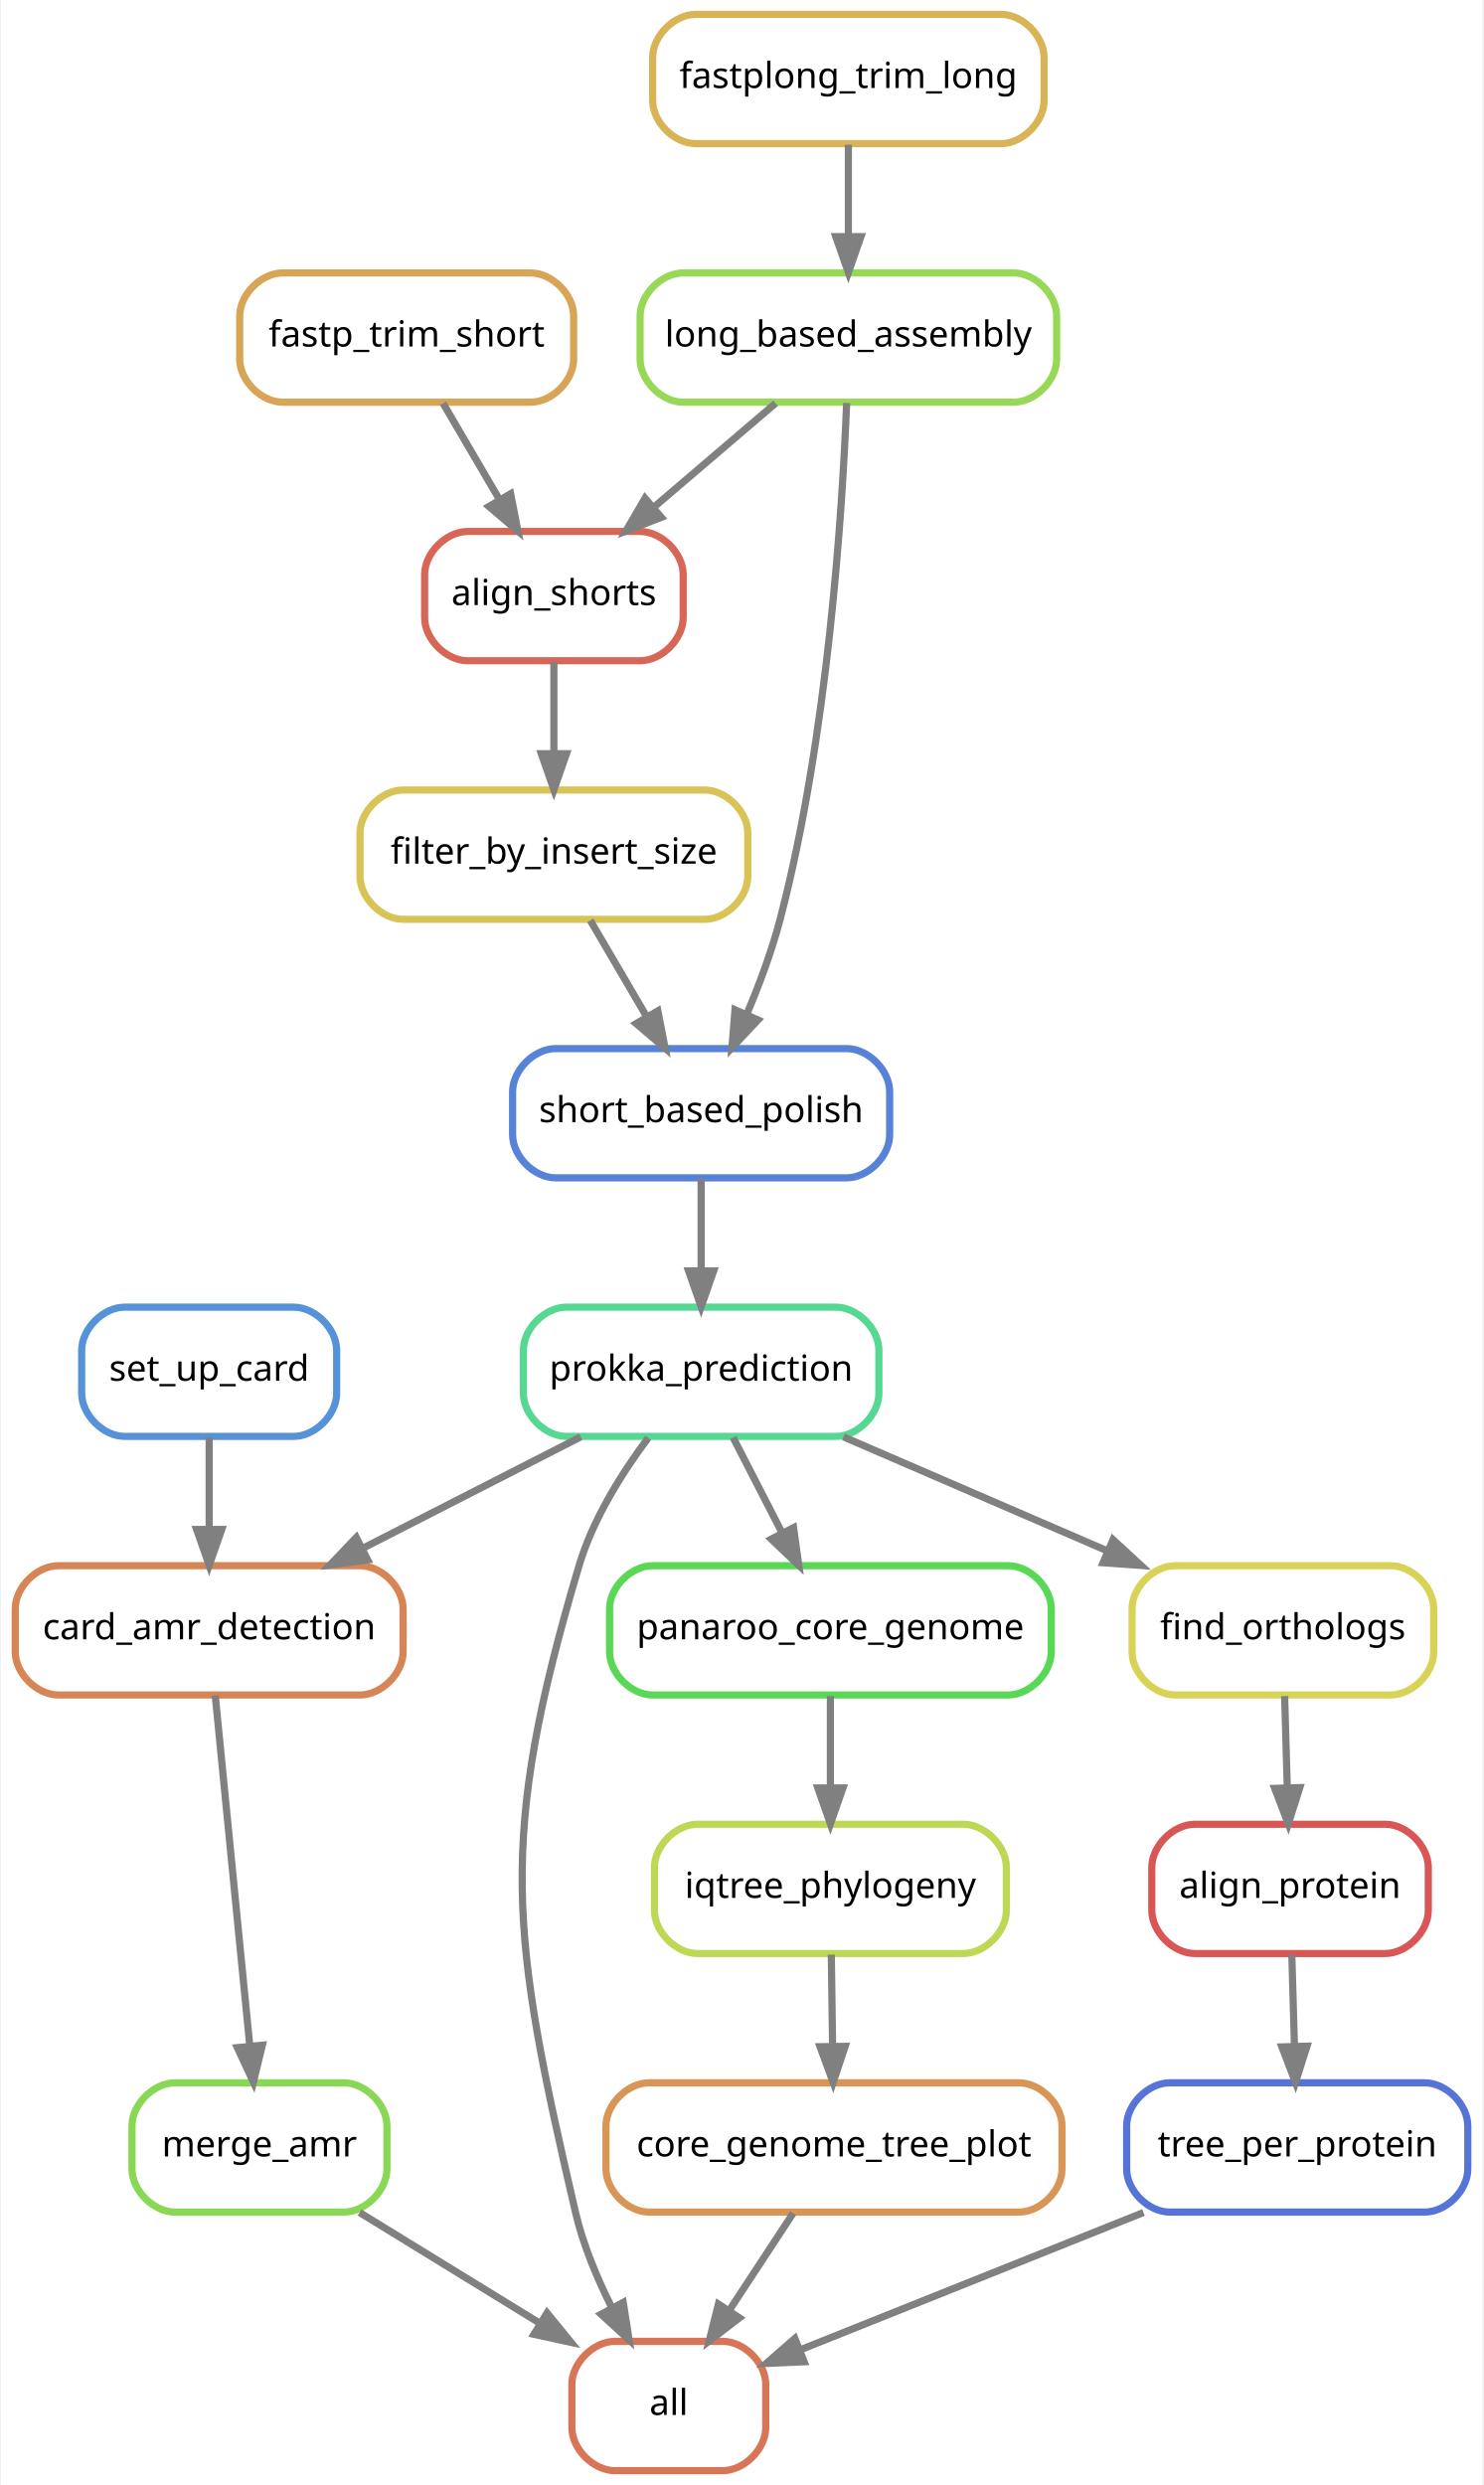
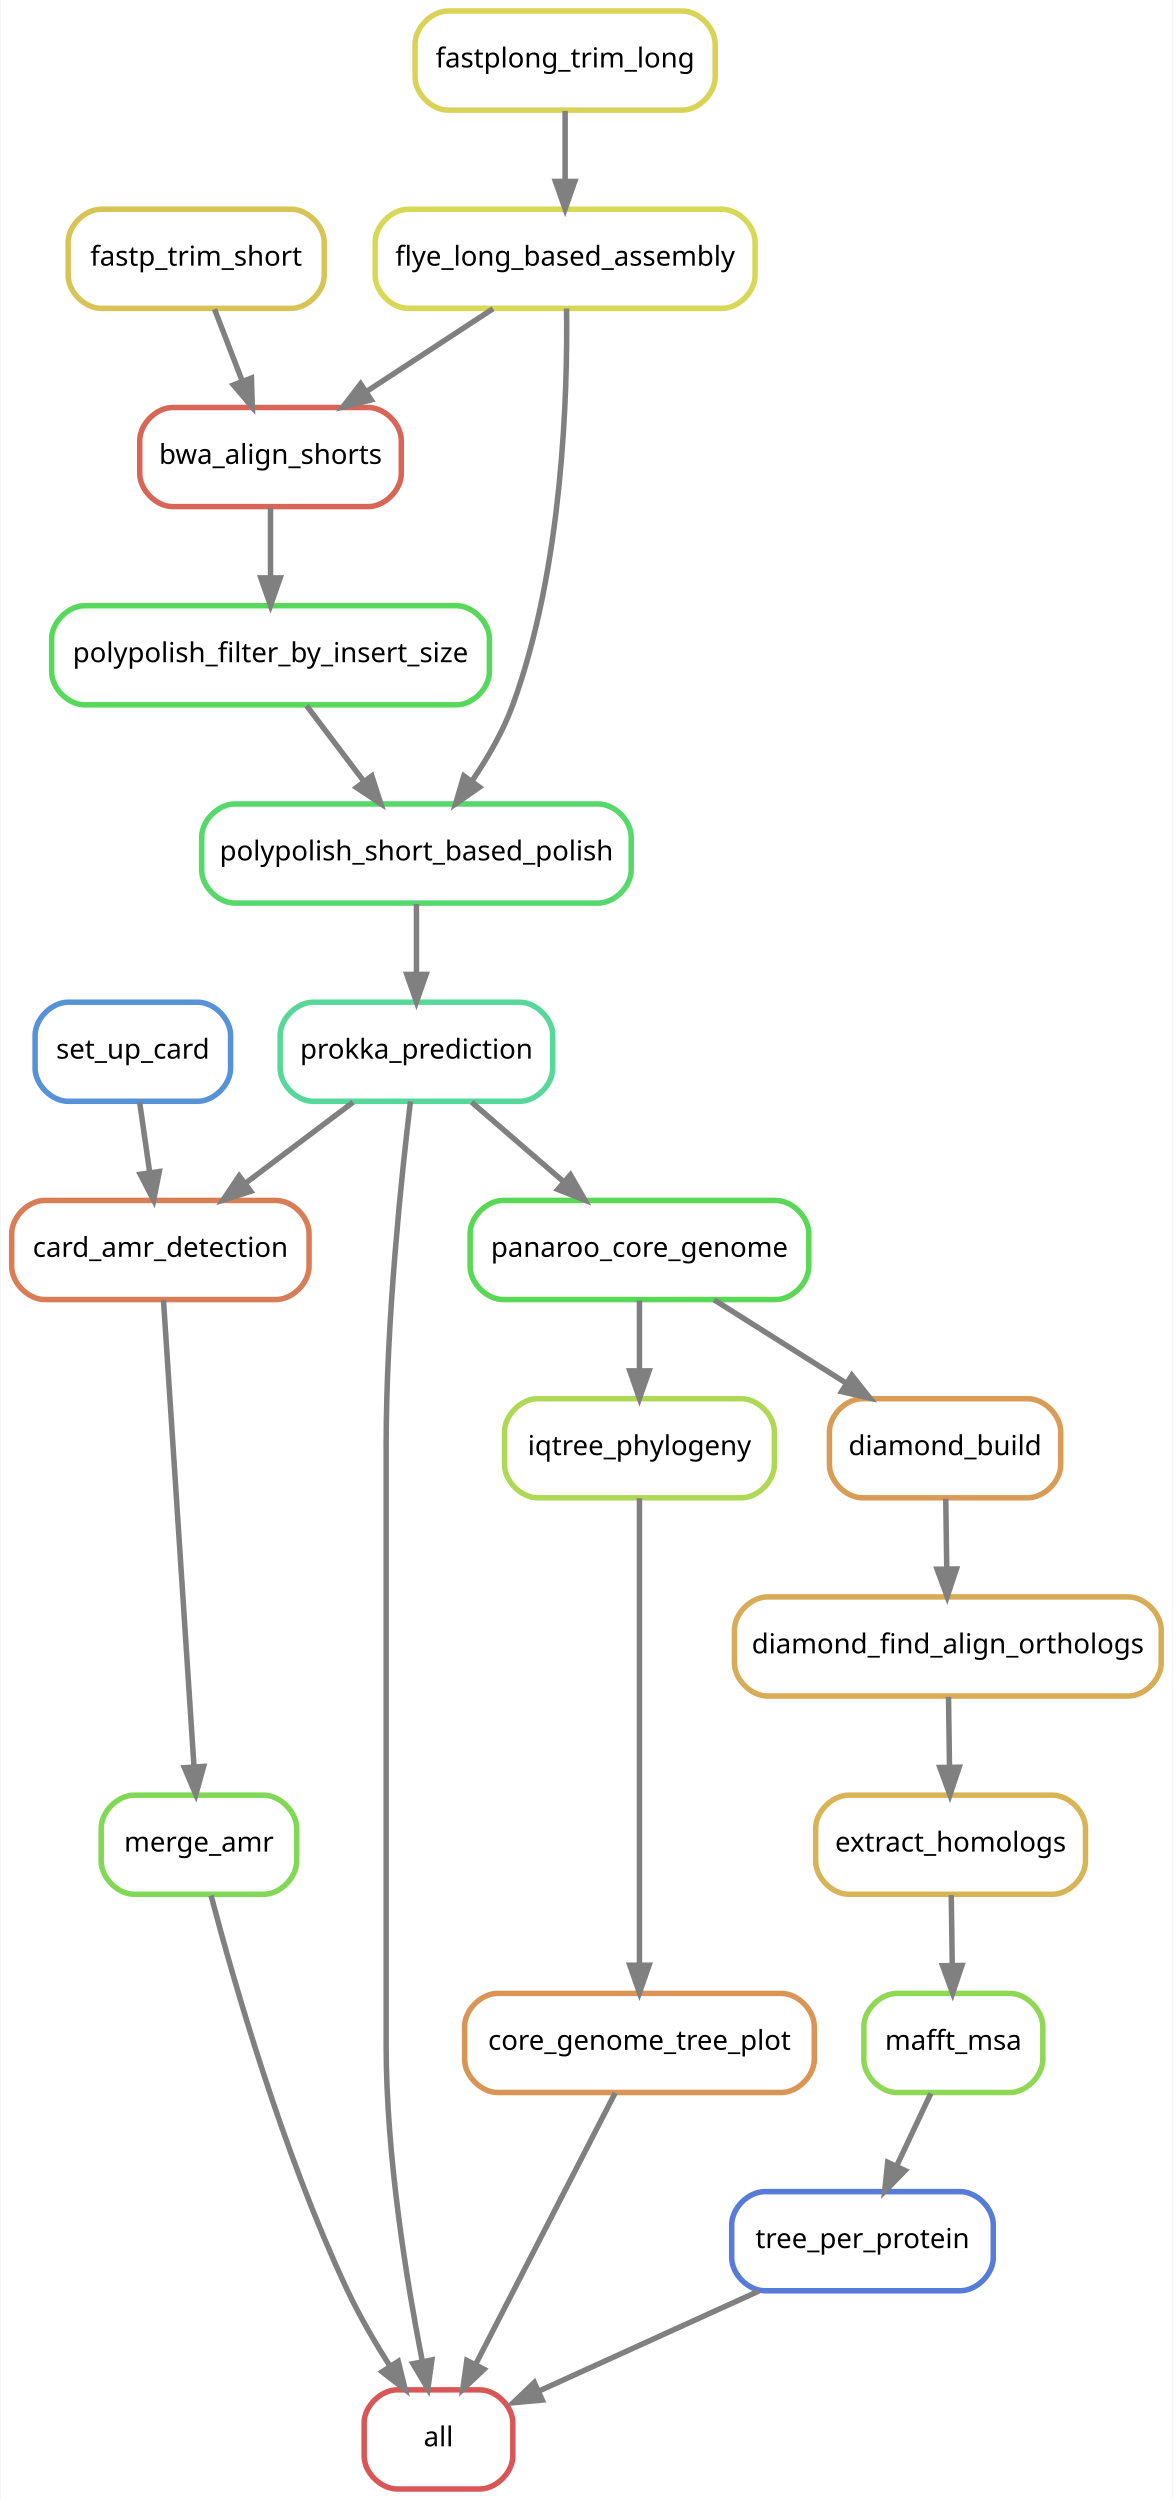
- <svg xmlns="http://www.w3.org/2000/svg" width="413pt" height="692pt" viewBox="0.00 0.00 412.50 692.00">
-   <g id="graph0" class="graph" transform="scale(1 1) rotate(0) translate(4 688)">
-     <polygon fill="white" stroke="transparent" points="-4,4 -4,-688 408.5,-688 408.5,4 -4,4" />
+ <svg xmlns="http://www.w3.org/2000/svg" width="426pt" height="908pt" viewBox="0.00 0.00 425.50 908.00">
+   <g id="graph0" class="graph" transform="scale(1 1) rotate(0) translate(4 904)">
+     <polygon fill="white" stroke="transparent" points="-4,4 -4,-904 421.5,-904 421.5,4 -4,4" />
    <g id="node1" class="node">
-       <path fill="none" stroke="#d87556" stroke-width="2" d="M197,-36C197,-36 167,-36 167,-36 161,-36 155,-30 155,-24 155,-24 155,-12 155,-12 155,-6 161,0 167,0 167,0 197,0 197,0 203,0 209,-6 209,-12 209,-12 209,-24 209,-24 209,-30 203,-36 197,-36" />
-       <text text-anchor="middle" x="182" y="-15.5" font-family="sans" font-size="10.00">all</text>
+       <path fill="none" stroke="#d85656" stroke-width="2" d="M170,-36C170,-36 140,-36 140,-36 134,-36 128,-30 128,-24 128,-24 128,-12 128,-12 128,-6 134,0 140,0 140,0 170,0 170,0 176,0 182,-6 182,-12 182,-12 182,-24 182,-24 182,-30 176,-36 170,-36" />
+       <text text-anchor="middle" x="155" y="-15.5" font-family="sans" font-size="10.00">all</text>
    </g>
    <g id="node2" class="node">
-       <path fill="none" stroke="#56d892" stroke-width="2" d="M228.5,-324C228.5,-324 153.5,-324 153.5,-324 147.5,-324 141.5,-318 141.5,-312 141.5,-312 141.5,-300 141.5,-300 141.5,-294 147.5,-288 153.5,-288 153.5,-288 228.5,-288 228.5,-288 234.5,-288 240.5,-294 240.5,-300 240.5,-300 240.5,-312 240.5,-312 240.5,-318 234.5,-324 228.5,-324" />
-       <text text-anchor="middle" x="191" y="-303.5" font-family="sans" font-size="10.00">prokka_prediction</text>
+       <path fill="none" stroke="#56d89a" stroke-width="2" d="M184.5,-540C184.5,-540 109.5,-540 109.5,-540 103.5,-540 97.5,-534 97.5,-528 97.5,-528 97.5,-516 97.5,-516 97.5,-510 103.5,-504 109.5,-504 109.5,-504 184.5,-504 184.5,-504 190.5,-504 196.5,-510 196.5,-516 196.5,-516 196.5,-528 196.5,-528 196.5,-534 190.5,-540 184.5,-540" />
+       <text text-anchor="middle" x="147" y="-519.5" font-family="sans" font-size="10.00">prokka_prediction</text>
+     </g>
+     <g id="edge4" class="edge">
+       <path fill="none" stroke="grey" stroke-width="2" d="M144.83,-503.98C141.62,-477.37 136,-424.25 136,-379 136,-379 136,-379 136,-161 136,-120.86 143.55,-74.9 149.13,-46.4" />
+       <polygon fill="grey" stroke="grey" stroke-width="2" points="152.61,-46.88 151.16,-36.39 145.74,-45.5 152.61,-46.88" />
+     </g>
+     <g id="node11" class="node">
+       <path fill="none" stroke="#59d856" stroke-width="2" d="M277.5,-468C277.5,-468 178.5,-468 178.5,-468 172.5,-468 166.5,-462 166.5,-456 166.5,-456 166.5,-444 166.5,-444 166.5,-438 172.5,-432 178.5,-432 178.5,-432 277.5,-432 277.5,-432 283.5,-432 289.5,-438 289.5,-444 289.5,-444 289.5,-456 289.5,-456 289.5,-462 283.5,-468 277.5,-468" />
+       <text text-anchor="middle" x="228" y="-447.5" font-family="sans" font-size="10.00">panaroo_core_genome</text>
+     </g>
+     <g id="edge14" class="edge">
+       <path fill="none" stroke="grey" stroke-width="2" d="M167.02,-503.7C177.13,-494.97 189.54,-484.24 200.52,-474.75" />
+       <polygon fill="grey" stroke="grey" stroke-width="2" points="202.93,-477.29 208.21,-468.1 198.35,-471.99 202.93,-477.29" />
+     </g>
+     <g id="node13" class="node">
+       <path fill="none" stroke="#d87d56" stroke-width="2" d="M96,-468C96,-468 12,-468 12,-468 6,-468 0,-462 0,-456 0,-456 0,-444 0,-444 0,-438 6,-432 12,-432 12,-432 96,-432 96,-432 102,-432 108,-438 108,-444 108,-444 108,-456 108,-456 108,-462 102,-468 96,-468" />
+       <text text-anchor="middle" x="54" y="-447.5" font-family="sans" font-size="10.00">card_amr_detection</text>
+     </g>
+     <g id="edge17" class="edge">
+       <path fill="none" stroke="grey" stroke-width="2" d="M124.01,-503.7C112.19,-494.8 97.61,-483.82 84.82,-474.2" />
+       <polygon fill="grey" stroke="grey" stroke-width="2" points="86.82,-471.32 76.72,-468.1 82.61,-476.91 86.82,-471.32" />
+     </g>
+     <g id="node3" class="node">
+       <path fill="none" stroke="#56d86b" stroke-width="2" d="M213,-612C213,-612 81,-612 81,-612 75,-612 69,-606 69,-600 69,-600 69,-588 69,-588 69,-582 75,-576 81,-576 81,-576 213,-576 213,-576 219,-576 225,-582 225,-588 225,-588 225,-600 225,-600 225,-606 219,-612 213,-612" />
+       <text text-anchor="middle" x="147" y="-591.5" font-family="sans" font-size="10.00">polypolish_short_based_polish</text>
+     </g>
+     <g id="edge5" class="edge">
+       <path fill="none" stroke="grey" stroke-width="2" d="M147,-575.7C147,-567.98 147,-558.71 147,-550.11" />
+       <polygon fill="grey" stroke="grey" stroke-width="2" points="150.5,-550.1 147,-540.1 143.5,-550.1 150.5,-550.1" />
+     </g>
+     <g id="node4" class="node">
+       <path fill="none" stroke="#56d85b" stroke-width="2" d="M161.5,-684C161.5,-684 26.5,-684 26.5,-684 20.5,-684 14.5,-678 14.5,-672 14.5,-672 14.5,-660 14.5,-660 14.5,-654 20.5,-648 26.5,-648 26.5,-648 161.5,-648 161.5,-648 167.5,-648 173.5,-654 173.5,-660 173.5,-660 173.5,-672 173.5,-672 173.5,-678 167.5,-684 161.5,-684" />
+       <text text-anchor="middle" x="94" y="-663.5" font-family="sans" font-size="10.00">polypolish_filter_by_insert_size</text>
+     </g>
+     <g id="edge6" class="edge">
+       <path fill="none" stroke="grey" stroke-width="2" d="M107.1,-647.7C113.39,-639.39 121.05,-629.28 127.96,-620.14" />
+       <polygon fill="grey" stroke="grey" stroke-width="2" points="130.8,-622.19 134.05,-612.1 125.22,-617.96 130.8,-622.19" />
+     </g>
+     <g id="node5" class="node">
+       <path fill="none" stroke="#d86656" stroke-width="2" d="M129.5,-756C129.5,-756 58.5,-756 58.5,-756 52.5,-756 46.5,-750 46.5,-744 46.5,-744 46.5,-732 46.5,-732 46.5,-726 52.5,-720 58.5,-720 58.5,-720 129.5,-720 129.5,-720 135.5,-720 141.5,-726 141.5,-732 141.5,-732 141.5,-744 141.5,-744 141.5,-750 135.5,-756 129.5,-756" />
+       <text text-anchor="middle" x="94" y="-735.5" font-family="sans" font-size="10.00">bwa_align_shorts</text>
+     </g>
+     <g id="edge8" class="edge">
+       <path fill="none" stroke="grey" stroke-width="2" d="M94,-719.7C94,-711.98 94,-702.71 94,-694.11" />
+       <polygon fill="grey" stroke="grey" stroke-width="2" points="97.5,-694.1 94,-684.1 90.5,-694.1 97.5,-694.1" />
+     </g>
+     <g id="node6" class="node">
+       <path fill="none" stroke="#d8c356" stroke-width="2" d="M101.5,-828C101.5,-828 32.5,-828 32.5,-828 26.5,-828 20.5,-822 20.5,-816 20.5,-816 20.5,-804 20.5,-804 20.5,-798 26.5,-792 32.5,-792 32.5,-792 101.5,-792 101.5,-792 107.5,-792 113.5,-798 113.5,-804 113.5,-804 113.5,-816 113.5,-816 113.5,-822 107.5,-828 101.5,-828" />
+       <text text-anchor="middle" x="67" y="-807.5" font-family="sans" font-size="10.00">fastp_trim_short</text>
+     </g>
+     <g id="edge9" class="edge">
+       <path fill="none" stroke="grey" stroke-width="2" d="M73.67,-791.7C76.71,-783.81 80.38,-774.3 83.76,-765.55" />
+       <polygon fill="grey" stroke="grey" stroke-width="2" points="87.07,-766.69 87.4,-756.1 80.54,-764.17 87.07,-766.69" />
+     </g>
+     <g id="node7" class="node">
+       <path fill="none" stroke="#d6d856" stroke-width="2" d="M258,-828C258,-828 144,-828 144,-828 138,-828 132,-822 132,-816 132,-816 132,-804 132,-804 132,-798 138,-792 144,-792 144,-792 258,-792 258,-792 264,-792 270,-798 270,-804 270,-804 270,-816 270,-816 270,-822 264,-828 258,-828" />
+       <text text-anchor="middle" x="201" y="-807.5" font-family="sans" font-size="10.00">flye_long_based_assembly</text>
+     </g>
+     <g id="edge7" class="edge">
+       <path fill="none" stroke="grey" stroke-width="2" d="M201.53,-791.95C201.92,-761.91 200.27,-697.96 182,-648 178.46,-638.32 172.83,-628.63 167.12,-620.25" />
+       <polygon fill="grey" stroke="grey" stroke-width="2" points="169.89,-618.11 161.22,-612.03 164.21,-622.19 169.89,-618.11" />
+     </g>
+     <g id="edge10" class="edge">
+       <path fill="none" stroke="grey" stroke-width="2" d="M174.82,-791.88C160.96,-782.81 143.76,-771.55 128.79,-761.76" />
+       <polygon fill="grey" stroke="grey" stroke-width="2" points="130.56,-758.74 120.28,-756.19 126.73,-764.59 130.56,-758.74" />
+     </g>
+     <g id="node8" class="node">
+       <path fill="none" stroke="#d8d356" stroke-width="2" d="M243.5,-900C243.5,-900 158.5,-900 158.5,-900 152.5,-900 146.5,-894 146.5,-888 146.5,-888 146.5,-876 146.5,-876 146.5,-870 152.5,-864 158.5,-864 158.5,-864 243.5,-864 243.5,-864 249.5,-864 255.5,-870 255.5,-876 255.5,-876 255.5,-888 255.5,-888 255.5,-894 249.5,-900 243.5,-900" />
+       <text text-anchor="middle" x="201" y="-879.5" font-family="sans" font-size="10.00">fastplong_trim_long</text>
+     </g>
+     <g id="edge11" class="edge">
+       <path fill="none" stroke="grey" stroke-width="2" d="M201,-863.7C201,-855.98 201,-846.71 201,-838.11" />
+       <polygon fill="grey" stroke="grey" stroke-width="2" points="204.5,-838.1 201,-828.1 197.5,-838.1 204.5,-838.1" />
+     </g>
+     <g id="node9" class="node">
+       <path fill="none" stroke="#d89556" stroke-width="2" d="M279.5,-180C279.5,-180 176.5,-180 176.5,-180 170.5,-180 164.5,-174 164.5,-168 164.5,-168 164.5,-156 164.5,-156 164.5,-150 170.5,-144 176.5,-144 176.5,-144 279.5,-144 279.5,-144 285.5,-144 291.5,-150 291.5,-156 291.5,-156 291.5,-168 291.5,-168 291.5,-174 285.5,-180 279.5,-180" />
+       <text text-anchor="middle" x="228" y="-159.5" font-family="sans" font-size="10.00">core_genome_tree_plot</text>
+     </g>
+     <g id="edge2" class="edge">
+       <path fill="none" stroke="grey" stroke-width="2" d="M219.19,-143.87C206.59,-119.35 183.29,-74.03 168.5,-45.26" />
+       <polygon fill="grey" stroke="grey" stroke-width="2" points="171.52,-43.48 163.84,-36.19 165.3,-46.68 171.52,-43.48" />
+     </g>
+     <g id="node10" class="node">
+       <path fill="none" stroke="#afd856" stroke-width="2" d="M265,-396C265,-396 191,-396 191,-396 185,-396 179,-390 179,-384 179,-384 179,-372 179,-372 179,-366 185,-360 191,-360 191,-360 265,-360 265,-360 271,-360 277,-366 277,-372 277,-372 277,-384 277,-384 277,-390 271,-396 265,-396" />
+       <text text-anchor="middle" x="228" y="-375.5" font-family="sans" font-size="10.00">iqtree_phylogeny</text>
+     </g>
+     <g id="edge12" class="edge">
+       <path fill="none" stroke="grey" stroke-width="2" d="M228,-359.85C228,-322.83 228,-235.18 228,-190.39" />
+       <polygon fill="grey" stroke="grey" stroke-width="2" points="231.5,-190.23 228,-180.23 224.5,-190.23 231.5,-190.23" />
+     </g>
+     <g id="edge13" class="edge">
+       <path fill="none" stroke="grey" stroke-width="2" d="M228,-431.7C228,-423.98 228,-414.71 228,-406.11" />
+       <polygon fill="grey" stroke="grey" stroke-width="2" points="231.5,-406.1 228,-396.1 224.5,-406.1 231.5,-406.1" />
+     </g>
+     <g id="node19" class="node">
+       <path fill="none" stroke="#d89c56" stroke-width="2" d="M369,-396C369,-396 309,-396 309,-396 303,-396 297,-390 297,-384 297,-384 297,-372 297,-372 297,-366 303,-360 309,-360 309,-360 369,-360 369,-360 375,-360 381,-366 381,-372 381,-372 381,-384 381,-384 381,-390 375,-396 369,-396" />
+       <text text-anchor="middle" x="339" y="-375.5" font-family="sans" font-size="10.00">diamond_build</text>
+     </g>
+     <g id="edge22" class="edge">
+       <path fill="none" stroke="grey" stroke-width="2" d="M255.15,-431.88C269.53,-422.81 287.38,-411.55 302.91,-401.76" />
+       <polygon fill="grey" stroke="grey" stroke-width="2" points="305.15,-404.48 311.74,-396.19 301.42,-398.56 305.15,-404.48" />
+     </g>
+     <g id="node12" class="node">
+       <path fill="none" stroke="#80d856" stroke-width="2" d="M91.5,-252C91.5,-252 44.5,-252 44.5,-252 38.5,-252 32.5,-246 32.5,-240 32.5,-240 32.5,-228 32.5,-228 32.5,-222 38.5,-216 44.5,-216 44.5,-216 91.5,-216 91.5,-216 97.5,-216 103.5,-222 103.5,-228 103.5,-228 103.5,-240 103.5,-240 103.5,-246 97.5,-252 91.5,-252" />
+       <text text-anchor="middle" x="68" y="-231.5" font-family="sans" font-size="10.00">merge_amr</text>
    </g>
    <g id="edge3" class="edge">
-       <path fill="none" stroke="grey" stroke-width="2" d="M176.28,-287.62C168.96,-277.84 160.86,-264.99 157,-252 134.23,-175.31 137.91,-149.93 156,-72 158.1,-62.96 161.97,-53.68 166.09,-45.47" />
-       <polygon fill="grey" stroke="grey" stroke-width="2" points="169.31,-46.86 170.95,-36.39 163.14,-43.55 169.31,-46.86" />
+       <path fill="none" stroke="grey" stroke-width="2" d="M72.41,-215.57C80.33,-185.47 98.38,-122.14 122,-72 126.39,-62.68 132.06,-52.98 137.47,-44.47" />
+       <polygon fill="grey" stroke="grey" stroke-width="2" points="140.4,-46.37 142.93,-36.09 134.54,-42.55 140.4,-46.37" />
    </g>
-     <g id="node11" class="node">
-       <path fill="none" stroke="#59d856" stroke-width="2" d="M276.5,-252C276.5,-252 177.5,-252 177.5,-252 171.5,-252 165.5,-246 165.5,-240 165.5,-240 165.5,-228 165.5,-228 165.5,-222 171.5,-216 177.5,-216 177.5,-216 276.5,-216 276.5,-216 282.5,-216 288.5,-222 288.5,-228 288.5,-228 288.5,-240 288.5,-240 288.5,-246 282.5,-252 276.5,-252" />
-       <text text-anchor="middle" x="227" y="-231.5" font-family="sans" font-size="10.00">panaroo_core_genome</text>
+     <g id="edge15" class="edge">
+       <path fill="none" stroke="grey" stroke-width="2" d="M55.12,-431.85C57.54,-394.83 63.28,-307.18 66.21,-262.39" />
+       <polygon fill="grey" stroke="grey" stroke-width="2" points="69.71,-262.44 66.87,-252.23 62.73,-261.98 69.71,-262.44" />
    </g>
-     <g id="edge14" class="edge">
-       <path fill="none" stroke="grey" stroke-width="2" d="M199.9,-287.7C204,-279.73 208.95,-270.1 213.49,-261.26" />
-       <polygon fill="grey" stroke="grey" stroke-width="2" points="216.74,-262.6 218.2,-252.1 210.52,-259.4 216.74,-262.6" />
+     <g id="node14" class="node">
+       <path fill="none" stroke="#5692d8" stroke-width="2" d="M67.5,-540C67.5,-540 20.5,-540 20.5,-540 14.5,-540 8.5,-534 8.5,-528 8.5,-528 8.5,-516 8.5,-516 8.5,-510 14.5,-504 20.5,-504 20.5,-504 67.5,-504 67.5,-504 73.5,-504 79.5,-510 79.5,-516 79.5,-516 79.5,-528 79.5,-528 79.5,-534 73.5,-540 67.5,-540" />
+       <text text-anchor="middle" x="44" y="-519.5" font-family="sans" font-size="10.00">set_up_card</text>
    </g>
-     <g id="node13" class="node">
-       <path fill="none" stroke="#d88556" stroke-width="2" d="M96,-252C96,-252 12,-252 12,-252 6,-252 0,-246 0,-240 0,-240 0,-228 0,-228 0,-222 6,-216 12,-216 12,-216 96,-216 96,-216 102,-216 108,-222 108,-228 108,-228 108,-240 108,-240 108,-246 102,-252 96,-252" />
-       <text text-anchor="middle" x="54" y="-231.5" font-family="sans" font-size="10.00">card_amr_detection</text>
+     <g id="edge16" class="edge">
+       <path fill="none" stroke="grey" stroke-width="2" d="M46.47,-503.7C47.57,-495.98 48.9,-486.71 50.13,-478.11" />
+       <polygon fill="grey" stroke="grey" stroke-width="2" points="53.61,-478.5 51.56,-468.1 46.68,-477.51 53.61,-478.5" />
    </g>
-     <g id="edge17" class="edge">
-       <path fill="none" stroke="grey" stroke-width="2" d="M157.49,-287.88C139.16,-278.51 116.26,-266.81 96.67,-256.8" />
-       <polygon fill="grey" stroke="grey" stroke-width="2" points="98.14,-253.62 87.64,-252.19 94.96,-259.86 98.14,-253.62" />
+     <g id="node15" class="node">
+       <path fill="none" stroke="#567bd8" stroke-width="2" d="M344.5,-108C344.5,-108 273.5,-108 273.5,-108 267.5,-108 261.5,-102 261.5,-96 261.5,-96 261.5,-84 261.5,-84 261.5,-78 267.5,-72 273.5,-72 273.5,-72 344.5,-72 344.5,-72 350.5,-72 356.5,-78 356.5,-84 356.5,-84 356.5,-96 356.5,-96 356.5,-102 350.5,-108 344.5,-108" />
+       <text text-anchor="middle" x="309" y="-87.5" font-family="sans" font-size="10.00">tree_per_protein</text>
+     </g>
+     <g id="edge1" class="edge">
+       <path fill="none" stroke="grey" stroke-width="2" d="M271.33,-71.88C246.96,-60.8 215.4,-46.46 191.31,-35.5" />
+       <polygon fill="grey" stroke="grey" stroke-width="2" points="192.7,-32.29 182.14,-31.34 189.8,-38.66 192.7,-32.29" />
+     </g>
+     <g id="node16" class="node">
+       <path fill="none" stroke="#8fd856" stroke-width="2" d="M362.5,-180C362.5,-180 321.5,-180 321.5,-180 315.5,-180 309.5,-174 309.5,-168 309.5,-168 309.5,-156 309.5,-156 309.5,-150 315.5,-144 321.5,-144 321.5,-144 362.5,-144 362.5,-144 368.5,-144 374.5,-150 374.5,-156 374.5,-156 374.5,-168 374.5,-168 374.5,-174 368.5,-180 362.5,-180" />
+       <text text-anchor="middle" x="342" y="-159.5" font-family="sans" font-size="10.00">mafft_msa</text>
+     </g>
+     <g id="edge18" class="edge">
+       <path fill="none" stroke="grey" stroke-width="2" d="M333.84,-143.7C330.09,-135.73 325.55,-126.1 321.38,-117.26" />
+       <polygon fill="grey" stroke="grey" stroke-width="2" points="324.49,-115.66 317.06,-108.1 318.16,-118.64 324.49,-115.66" />
    </g>
    <g id="node17" class="node">
-       <path fill="none" stroke="#d8d356" stroke-width="2" d="M383,-252C383,-252 323,-252 323,-252 317,-252 311,-246 311,-240 311,-240 311,-228 311,-228 311,-222 317,-216 323,-216 323,-216 383,-216 383,-216 389,-216 395,-222 395,-228 395,-228 395,-240 395,-240 395,-246 389,-252 383,-252" />
-       <text text-anchor="middle" x="353" y="-231.5" font-family="sans" font-size="10.00">find_orthologs</text>
+       <path fill="none" stroke="#d8b456" stroke-width="2" d="M378,-252C378,-252 304,-252 304,-252 298,-252 292,-246 292,-240 292,-240 292,-228 292,-228 292,-222 298,-216 304,-216 304,-216 378,-216 378,-216 384,-216 390,-222 390,-228 390,-228 390,-240 390,-240 390,-246 384,-252 378,-252" />
+       <text text-anchor="middle" x="341" y="-231.5" font-family="sans" font-size="10.00">extract_homologs</text>
+     </g>
+     <g id="edge19" class="edge">
+       <path fill="none" stroke="grey" stroke-width="2" d="M341.25,-215.7C341.36,-207.98 341.49,-198.71 341.61,-190.11" />
+       <polygon fill="grey" stroke="grey" stroke-width="2" points="345.11,-190.15 341.76,-180.1 338.11,-190.05 345.11,-190.15" />
+     </g>
+     <g id="node18" class="node">
+       <path fill="none" stroke="#d8ac56" stroke-width="2" d="M405.5,-324C405.5,-324 274.5,-324 274.5,-324 268.5,-324 262.5,-318 262.5,-312 262.5,-312 262.5,-300 262.5,-300 262.5,-294 268.5,-288 274.5,-288 274.5,-288 405.5,-288 405.5,-288 411.5,-288 417.5,-294 417.5,-300 417.5,-300 417.5,-312 417.5,-312 417.5,-318 411.5,-324 405.5,-324" />
+       <text text-anchor="middle" x="340" y="-303.5" font-family="sans" font-size="10.00">diamond_find_align_orthologs</text>
    </g>
    <g id="edge20" class="edge">
-       <path fill="none" stroke="grey" stroke-width="2" d="M230.63,-287.88C252.78,-278.31 280.56,-266.3 304.06,-256.15" />
-       <polygon fill="grey" stroke="grey" stroke-width="2" points="305.71,-259.25 313.5,-252.07 302.93,-252.82 305.71,-259.25" />
+       <path fill="none" stroke="grey" stroke-width="2" d="M340.25,-287.7C340.36,-279.98 340.49,-270.71 340.61,-262.11" />
+       <polygon fill="grey" stroke="grey" stroke-width="2" points="344.11,-262.15 340.76,-252.1 337.11,-262.05 344.11,-262.15" />
    </g>
-     <g id="node3" class="node">
-       <path fill="none" stroke="#5682d8" stroke-width="2" d="M231.5,-396C231.5,-396 150.5,-396 150.5,-396 144.5,-396 138.5,-390 138.5,-384 138.5,-384 138.5,-372 138.5,-372 138.5,-366 144.5,-360 150.5,-360 150.5,-360 231.5,-360 231.5,-360 237.5,-360 243.5,-366 243.5,-372 243.5,-372 243.5,-384 243.5,-384 243.5,-390 237.5,-396 231.5,-396" />
-       <text text-anchor="middle" x="191" y="-375.5" font-family="sans" font-size="10.00">short_based_polish</text>
-     </g>
-     <g id="edge5" class="edge">
-       <path fill="none" stroke="grey" stroke-width="2" d="M191,-359.7C191,-351.98 191,-342.71 191,-334.11" />
-       <polygon fill="grey" stroke="grey" stroke-width="2" points="194.5,-334.1 191,-324.1 187.5,-334.1 194.5,-334.1" />
-     </g>
-     <g id="node4" class="node">
-       <path fill="none" stroke="#d8c356" stroke-width="2" d="M192,-468C192,-468 108,-468 108,-468 102,-468 96,-462 96,-456 96,-456 96,-444 96,-444 96,-438 102,-432 108,-432 108,-432 192,-432 192,-432 198,-432 204,-438 204,-444 204,-444 204,-456 204,-456 204,-462 198,-468 192,-468" />
-       <text text-anchor="middle" x="150" y="-447.5" font-family="sans" font-size="10.00">filter_by_insert_size</text>
-     </g>
-     <g id="edge6" class="edge">
-       <path fill="none" stroke="grey" stroke-width="2" d="M160.13,-431.7C164.85,-423.64 170.56,-413.89 175.78,-404.98" />
-       <polygon fill="grey" stroke="grey" stroke-width="2" points="178.95,-406.5 180.98,-396.1 172.91,-402.96 178.95,-406.5" />
-     </g>
-     <g id="node5" class="node">
-       <path fill="none" stroke="#d86656" stroke-width="2" d="M174,-540C174,-540 126,-540 126,-540 120,-540 114,-534 114,-528 114,-528 114,-516 114,-516 114,-510 120,-504 126,-504 126,-504 174,-504 174,-504 180,-504 186,-510 186,-516 186,-516 186,-528 186,-528 186,-534 180,-540 174,-540" />
-       <text text-anchor="middle" x="150" y="-519.5" font-family="sans" font-size="10.00">align_shorts</text>
-     </g>
-     <g id="edge8" class="edge">
-       <path fill="none" stroke="grey" stroke-width="2" d="M150,-503.7C150,-495.98 150,-486.71 150,-478.11" />
-       <polygon fill="grey" stroke="grey" stroke-width="2" points="153.5,-478.1 150,-468.1 146.5,-478.1 153.5,-478.1" />
-     </g>
-     <g id="node6" class="node">
-       <path fill="none" stroke="#d8a456" stroke-width="2" d="M143.5,-612C143.5,-612 74.5,-612 74.5,-612 68.5,-612 62.5,-606 62.5,-600 62.5,-600 62.5,-588 62.5,-588 62.5,-582 68.5,-576 74.5,-576 74.5,-576 143.5,-576 143.5,-576 149.5,-576 155.5,-582 155.5,-588 155.5,-588 155.5,-600 155.5,-600 155.5,-606 149.5,-612 143.5,-612" />
-       <text text-anchor="middle" x="109" y="-591.5" font-family="sans" font-size="10.00">fastp_trim_short</text>
-     </g>
-     <g id="edge9" class="edge">
-       <path fill="none" stroke="grey" stroke-width="2" d="M119.13,-575.7C123.85,-567.64 129.56,-557.89 134.78,-548.98" />
-       <polygon fill="grey" stroke="grey" stroke-width="2" points="137.95,-550.5 139.98,-540.1 131.91,-546.96 137.95,-550.5" />
-     </g>
-     <g id="node7" class="node">
-       <path fill="none" stroke="#97d856" stroke-width="2" d="M278,-612C278,-612 186,-612 186,-612 180,-612 174,-606 174,-600 174,-600 174,-588 174,-588 174,-582 180,-576 186,-576 186,-576 278,-576 278,-576 284,-576 290,-582 290,-588 290,-588 290,-600 290,-600 290,-606 284,-612 278,-612" />
-       <text text-anchor="middle" x="232" y="-591.5" font-family="sans" font-size="10.00">long_based_assembly</text>
-     </g>
-     <g id="edge7" class="edge">
-       <path fill="none" stroke="grey" stroke-width="2" d="M231.52,-575.79C230.35,-546.03 226.37,-483.2 213,-432 210.68,-423.13 207.19,-413.79 203.67,-405.47" />
-       <polygon fill="grey" stroke="grey" stroke-width="2" points="206.83,-403.97 199.58,-396.25 200.43,-406.81 206.83,-403.97" />
-     </g>
-     <g id="edge10" class="edge">
-       <path fill="none" stroke="grey" stroke-width="2" d="M211.73,-575.7C201.5,-566.97 188.94,-556.24 177.82,-546.75" />
-       <polygon fill="grey" stroke="grey" stroke-width="2" points="179.91,-543.94 170.04,-540.1 175.37,-549.26 179.91,-543.94" />
-     </g>
-     <g id="node8" class="node">
-       <path fill="none" stroke="#d8b456" stroke-width="2" d="M274.5,-684C274.5,-684 189.5,-684 189.5,-684 183.5,-684 177.5,-678 177.5,-672 177.5,-672 177.5,-660 177.5,-660 177.5,-654 183.5,-648 189.5,-648 189.5,-648 274.5,-648 274.5,-648 280.5,-648 286.5,-654 286.5,-660 286.5,-660 286.5,-672 286.5,-672 286.5,-678 280.5,-684 274.5,-684" />
-       <text text-anchor="middle" x="232" y="-663.5" font-family="sans" font-size="10.00">fastplong_trim_long</text>
-     </g>
-     <g id="edge11" class="edge">
-       <path fill="none" stroke="grey" stroke-width="2" d="M232,-647.7C232,-639.98 232,-630.71 232,-622.11" />
-       <polygon fill="grey" stroke="grey" stroke-width="2" points="235.5,-622.1 232,-612.1 228.5,-622.1 235.5,-622.1" />
-     </g>
-     <g id="node9" class="node">
-       <path fill="none" stroke="#d89556" stroke-width="2" d="M279.5,-108C279.5,-108 176.5,-108 176.5,-108 170.5,-108 164.5,-102 164.5,-96 164.5,-96 164.5,-84 164.5,-84 164.5,-78 170.5,-72 176.5,-72 176.5,-72 279.5,-72 279.5,-72 285.5,-72 291.5,-78 291.5,-84 291.5,-84 291.5,-96 291.5,-96 291.5,-102 285.5,-108 279.5,-108" />
-       <text text-anchor="middle" x="228" y="-87.5" font-family="sans" font-size="10.00">core_genome_tree_plot</text>
-     </g>
-     <g id="edge2" class="edge">
-       <path fill="none" stroke="grey" stroke-width="2" d="M216.63,-71.7C211.28,-63.56 204.8,-53.69 198.89,-44.7" />
-       <polygon fill="grey" stroke="grey" stroke-width="2" points="201.66,-42.54 193.24,-36.1 195.81,-46.38 201.66,-42.54" />
-     </g>
-     <g id="node10" class="node">
-       <path fill="none" stroke="#bed856" stroke-width="2" d="M264,-180C264,-180 190,-180 190,-180 184,-180 178,-174 178,-168 178,-168 178,-156 178,-156 178,-150 184,-144 190,-144 190,-144 264,-144 264,-144 270,-144 276,-150 276,-156 276,-156 276,-168 276,-168 276,-174 270,-180 264,-180" />
-       <text text-anchor="middle" x="227" y="-159.5" font-family="sans" font-size="10.00">iqtree_phylogeny</text>
-     </g>
-     <g id="edge12" class="edge">
-       <path fill="none" stroke="grey" stroke-width="2" d="M227.25,-143.7C227.36,-135.98 227.49,-126.71 227.61,-118.11" />
-       <polygon fill="grey" stroke="grey" stroke-width="2" points="231.11,-118.15 227.76,-108.1 224.11,-118.05 231.11,-118.15" />
-     </g>
-     <g id="edge13" class="edge">
-       <path fill="none" stroke="grey" stroke-width="2" d="M227,-215.7C227,-207.98 227,-198.71 227,-190.11" />
-       <polygon fill="grey" stroke="grey" stroke-width="2" points="230.5,-190.1 227,-180.1 223.5,-190.1 230.5,-190.1" />
-     </g>
-     <g id="node12" class="node">
-       <path fill="none" stroke="#88d856" stroke-width="2" d="M91.5,-108C91.5,-108 44.5,-108 44.5,-108 38.5,-108 32.5,-102 32.5,-96 32.5,-96 32.5,-84 32.5,-84 32.5,-78 38.5,-72 44.5,-72 44.5,-72 91.5,-72 91.5,-72 97.5,-72 103.5,-78 103.5,-84 103.5,-84 103.5,-96 103.5,-96 103.5,-102 97.5,-108 91.5,-108" />
-       <text text-anchor="middle" x="68" y="-87.5" font-family="sans" font-size="10.00">merge_amr</text>
-     </g>
-     <g id="edge4" class="edge">
-       <path fill="none" stroke="grey" stroke-width="2" d="M95.89,-71.88C111.02,-62.59 129.88,-51 146.1,-41.04" />
-       <polygon fill="grey" stroke="grey" stroke-width="2" points="148.1,-43.92 154.79,-35.71 144.44,-37.96 148.1,-43.92" />
-     </g>
-     <g id="edge15" class="edge">
-       <path fill="none" stroke="grey" stroke-width="2" d="M55.69,-215.87C58.07,-191.67 62.46,-147.21 65.3,-118.39" />
-       <polygon fill="grey" stroke="grey" stroke-width="2" points="68.81,-118.48 66.31,-108.19 61.84,-117.8 68.81,-118.48" />
-     </g>
-     <g id="node14" class="node">
-       <path fill="none" stroke="#5692d8" stroke-width="2" d="M77.5,-324C77.5,-324 30.5,-324 30.5,-324 24.5,-324 18.5,-318 18.5,-312 18.5,-312 18.5,-300 18.5,-300 18.5,-294 24.5,-288 30.5,-288 30.5,-288 77.5,-288 77.5,-288 83.5,-288 89.5,-294 89.5,-300 89.5,-300 89.5,-312 89.5,-312 89.5,-318 83.5,-324 77.5,-324" />
-       <text text-anchor="middle" x="54" y="-303.5" font-family="sans" font-size="10.00">set_up_card</text>
-     </g>
-     <g id="edge16" class="edge">
-       <path fill="none" stroke="grey" stroke-width="2" d="M54,-287.7C54,-279.98 54,-270.71 54,-262.11" />
-       <polygon fill="grey" stroke="grey" stroke-width="2" points="57.5,-262.1 54,-252.1 50.5,-262.1 57.5,-262.1" />
-     </g>
-     <g id="node15" class="node">
-       <path fill="none" stroke="#5673d8" stroke-width="2" d="M392.5,-108C392.5,-108 321.5,-108 321.5,-108 315.5,-108 309.5,-102 309.5,-96 309.5,-96 309.5,-84 309.5,-84 309.5,-78 315.5,-72 321.5,-72 321.5,-72 392.5,-72 392.5,-72 398.5,-72 404.5,-78 404.5,-84 404.5,-84 404.5,-96 404.5,-96 404.5,-102 398.5,-108 392.5,-108" />
-       <text text-anchor="middle" x="357" y="-87.5" font-family="sans" font-size="10.00">tree_per_protein</text>
-     </g>
-     <g id="edge1" class="edge">
-       <path fill="none" stroke="grey" stroke-width="2" d="M314.19,-71.88C284.86,-60.15 246.38,-44.75 218.5,-33.6" />
-       <polygon fill="grey" stroke="grey" stroke-width="2" points="219.7,-30.31 209.12,-29.85 217.1,-36.81 219.7,-30.31" />
-     </g>
-     <g id="node16" class="node">
-       <path fill="none" stroke="#d85656" stroke-width="2" d="M381.5,-180C381.5,-180 328.5,-180 328.5,-180 322.5,-180 316.5,-174 316.5,-168 316.5,-168 316.5,-156 316.5,-156 316.5,-150 322.5,-144 328.5,-144 328.5,-144 381.5,-144 381.5,-144 387.5,-144 393.5,-150 393.5,-156 393.5,-156 393.5,-168 393.5,-168 393.5,-174 387.5,-180 381.5,-180" />
-       <text text-anchor="middle" x="355" y="-159.5" font-family="sans" font-size="10.00">align_protein</text>
-     </g>
-     <g id="edge18" class="edge">
-       <path fill="none" stroke="grey" stroke-width="2" d="M355.49,-143.7C355.71,-135.98 355.98,-126.71 356.23,-118.11" />
-       <polygon fill="grey" stroke="grey" stroke-width="2" points="359.72,-118.2 356.51,-108.1 352.73,-118 359.72,-118.2" />
-     </g>
-     <g id="edge19" class="edge">
-       <path fill="none" stroke="grey" stroke-width="2" d="M353.49,-215.7C353.71,-207.98 353.98,-198.71 354.23,-190.11" />
-       <polygon fill="grey" stroke="grey" stroke-width="2" points="357.72,-190.2 354.51,-180.1 350.73,-190 357.72,-190.2" />
+     <g id="edge21" class="edge">
+       <path fill="none" stroke="grey" stroke-width="2" d="M339.25,-359.7C339.36,-351.98 339.49,-342.71 339.61,-334.11" />
+       <polygon fill="grey" stroke="grey" stroke-width="2" points="343.11,-334.15 339.76,-324.1 336.11,-334.05 343.11,-334.15" />
    </g>
  </g>
</svg>
